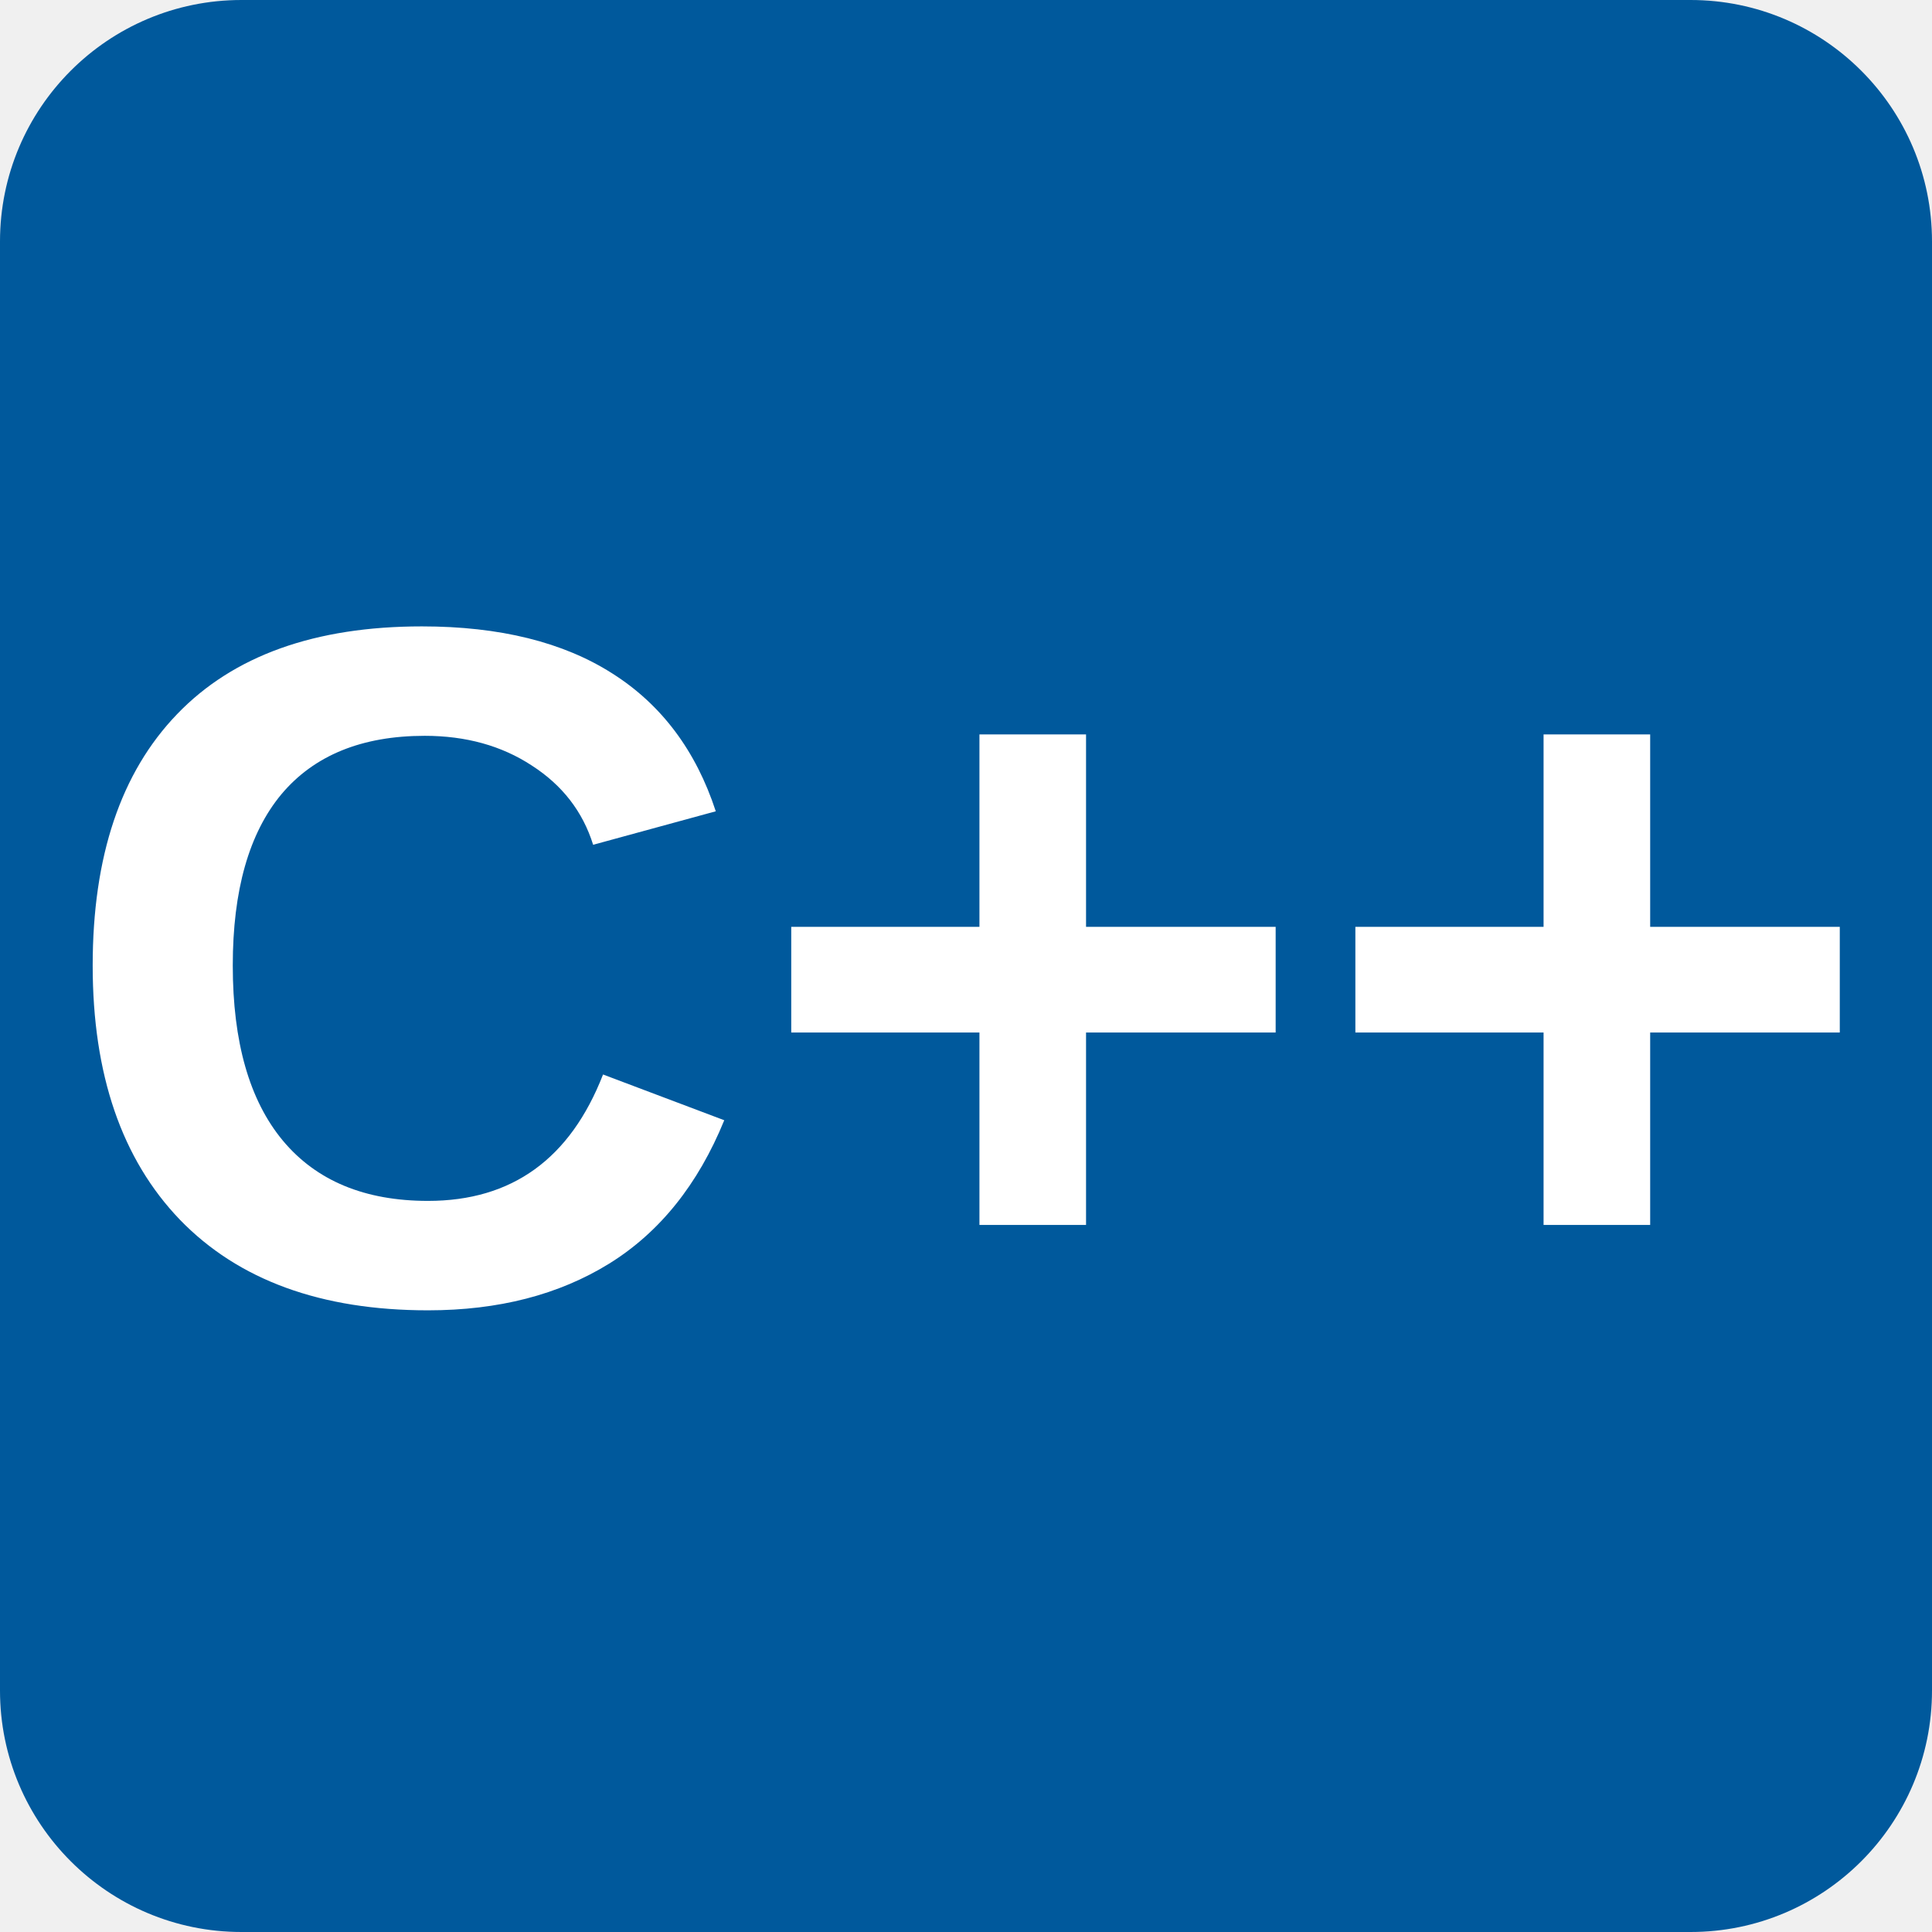
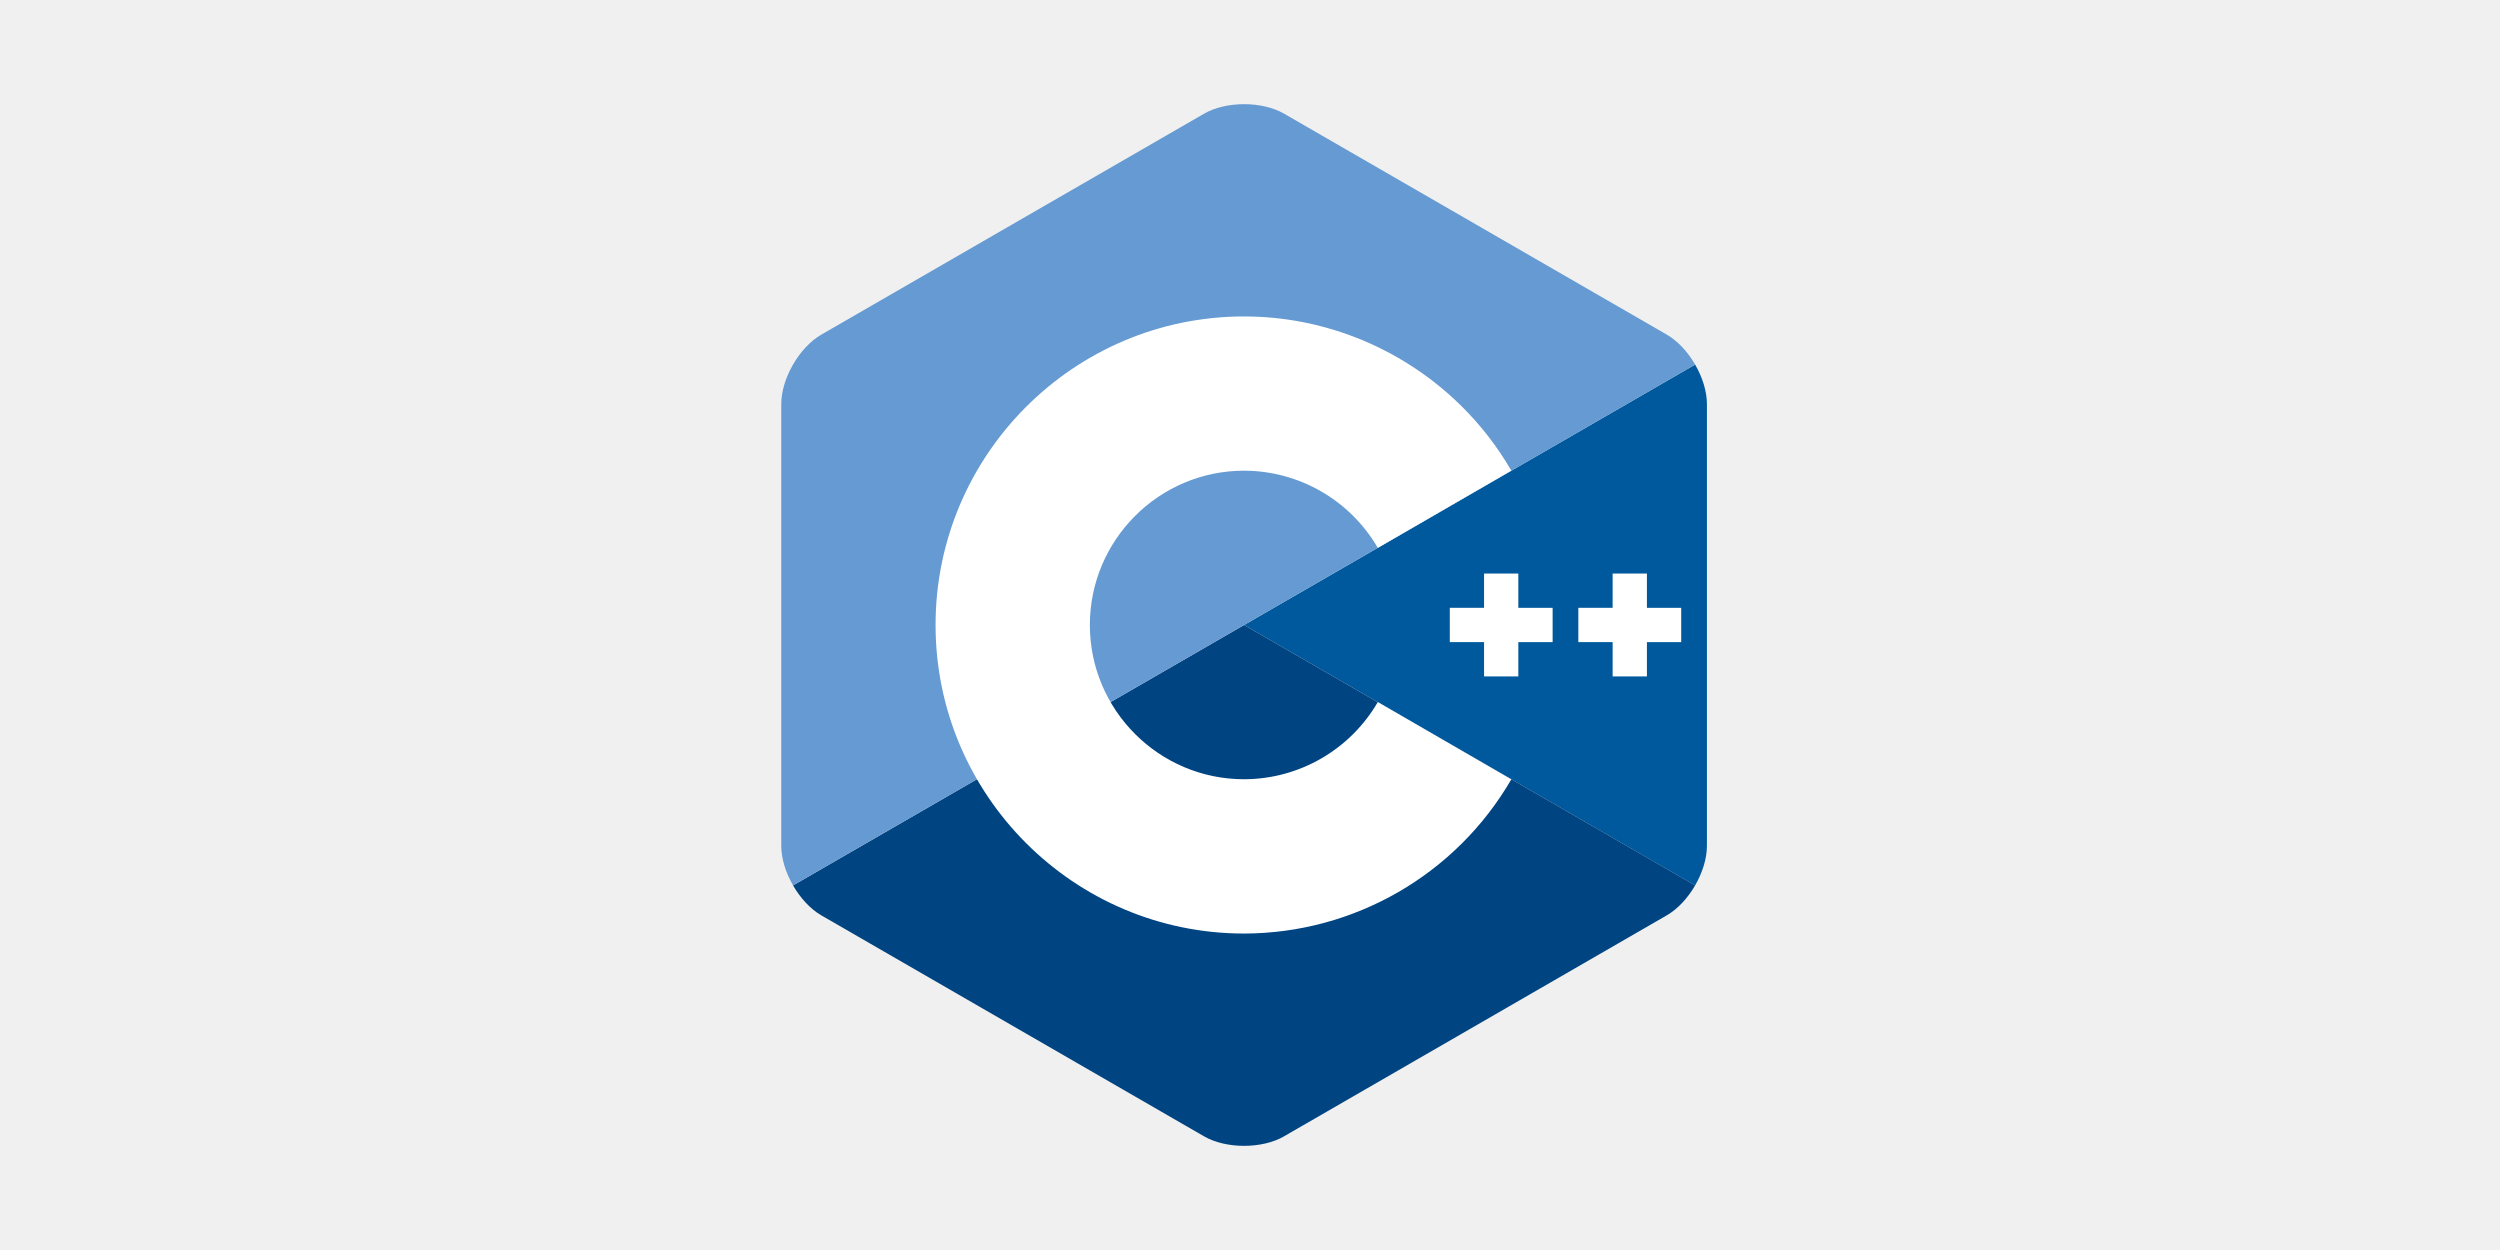
- <svg xmlns="http://www.w3.org/2000/svg" aria-label="C++ logo" viewBox="0 0 64 64">
-   <rect width="64" height="64" fill="#00599c" rx="8" />
-   <text x="50%" y="50%" font-size="32" font-family="Arial, sans-serif" font-weight="700" fill="#fff" text-anchor="middle" dominant-baseline="central">C++</text>
+ <svg xmlns="http://www.w3.org/2000/svg" width="120" height="60" aria-label="C++ logo" viewBox="0 0 120 60">
+   <path fill="#00599c" d="M81.366 42.5c.348-.604.566-1.284.566-1.895v-21.21c0-.611-.216-1.291-.566-1.895L59.716 30z" />
+   <path fill="#004482" d="m61.64 54.54 18.367-10.605c.53-.305 1.01-.833 1.359-1.437L59.716 30l-21.65 12.5c.348.604.83 1.132 1.358 1.438l18.367 10.604c1.059.612 2.791.612 3.848 0z" />
+   <path fill="#659ad2" d="M81.367 17.5c-.35-.604-.83-1.131-1.36-1.437L61.64 5.459c-1.058-.612-2.79-.612-3.848 0L39.424 16.062c-1.058.61-1.923 2.11-1.923 3.332v21.21c0 .611.216 1.291.566 1.895L59.716 30z" />
+   <path fill="#fff" d="M59.716 44.81c-8.166 0-14.809-6.645-14.809-14.811s6.644-14.81 14.81-14.81c5.27 0 10.184 2.836 12.826 7.4l-6.409 3.709a7.44 7.44 0 0 0-6.416-3.705c-4.083 0-7.405 3.322-7.405 7.406s3.322 7.405 7.405 7.405a7.44 7.44 0 0 0 6.417-3.705l6.409 3.709a14.86 14.86 0 0 1-12.827 7.402z" />
+   <path fill="#fff" d="M71.235 32.468h1.645v-1.646h1.646v-1.646H72.88V27.53h-1.645v1.645H69.59v1.646h1.645zm6.171 0h1.646v-1.646h1.646v-1.646h-1.646V27.53h-1.646v1.645H75.76v1.646h1.646z" />
</svg>
